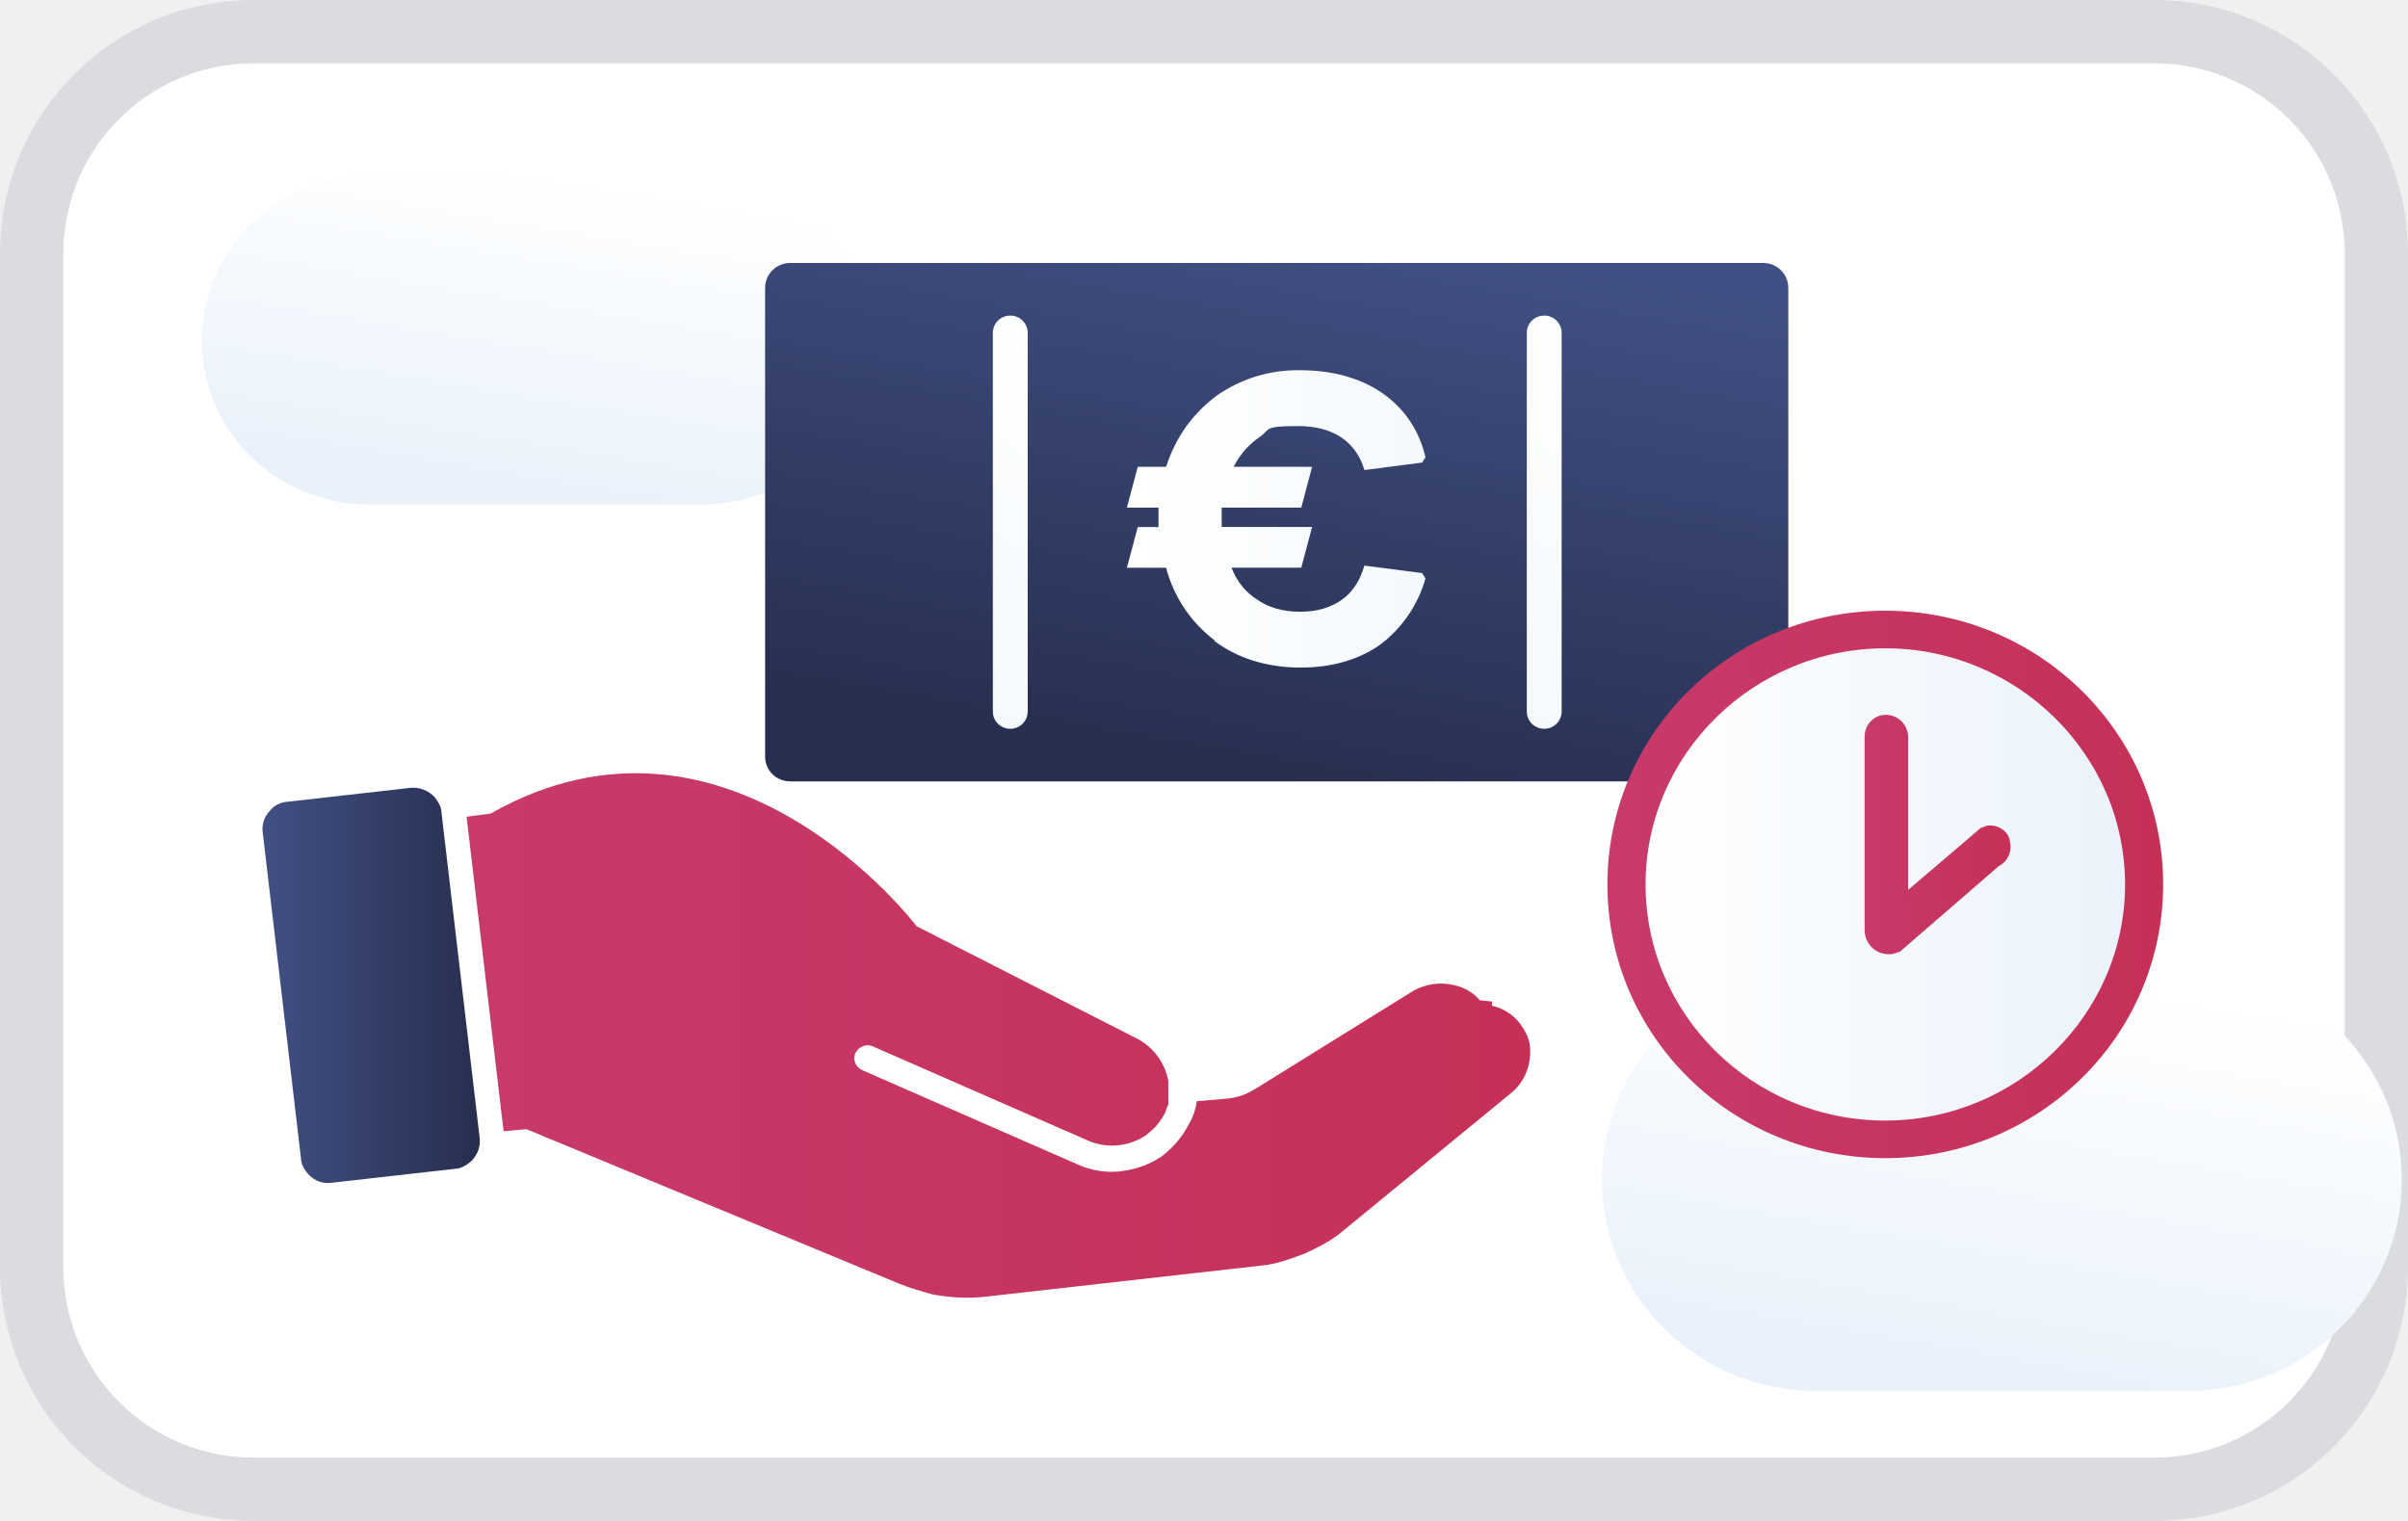
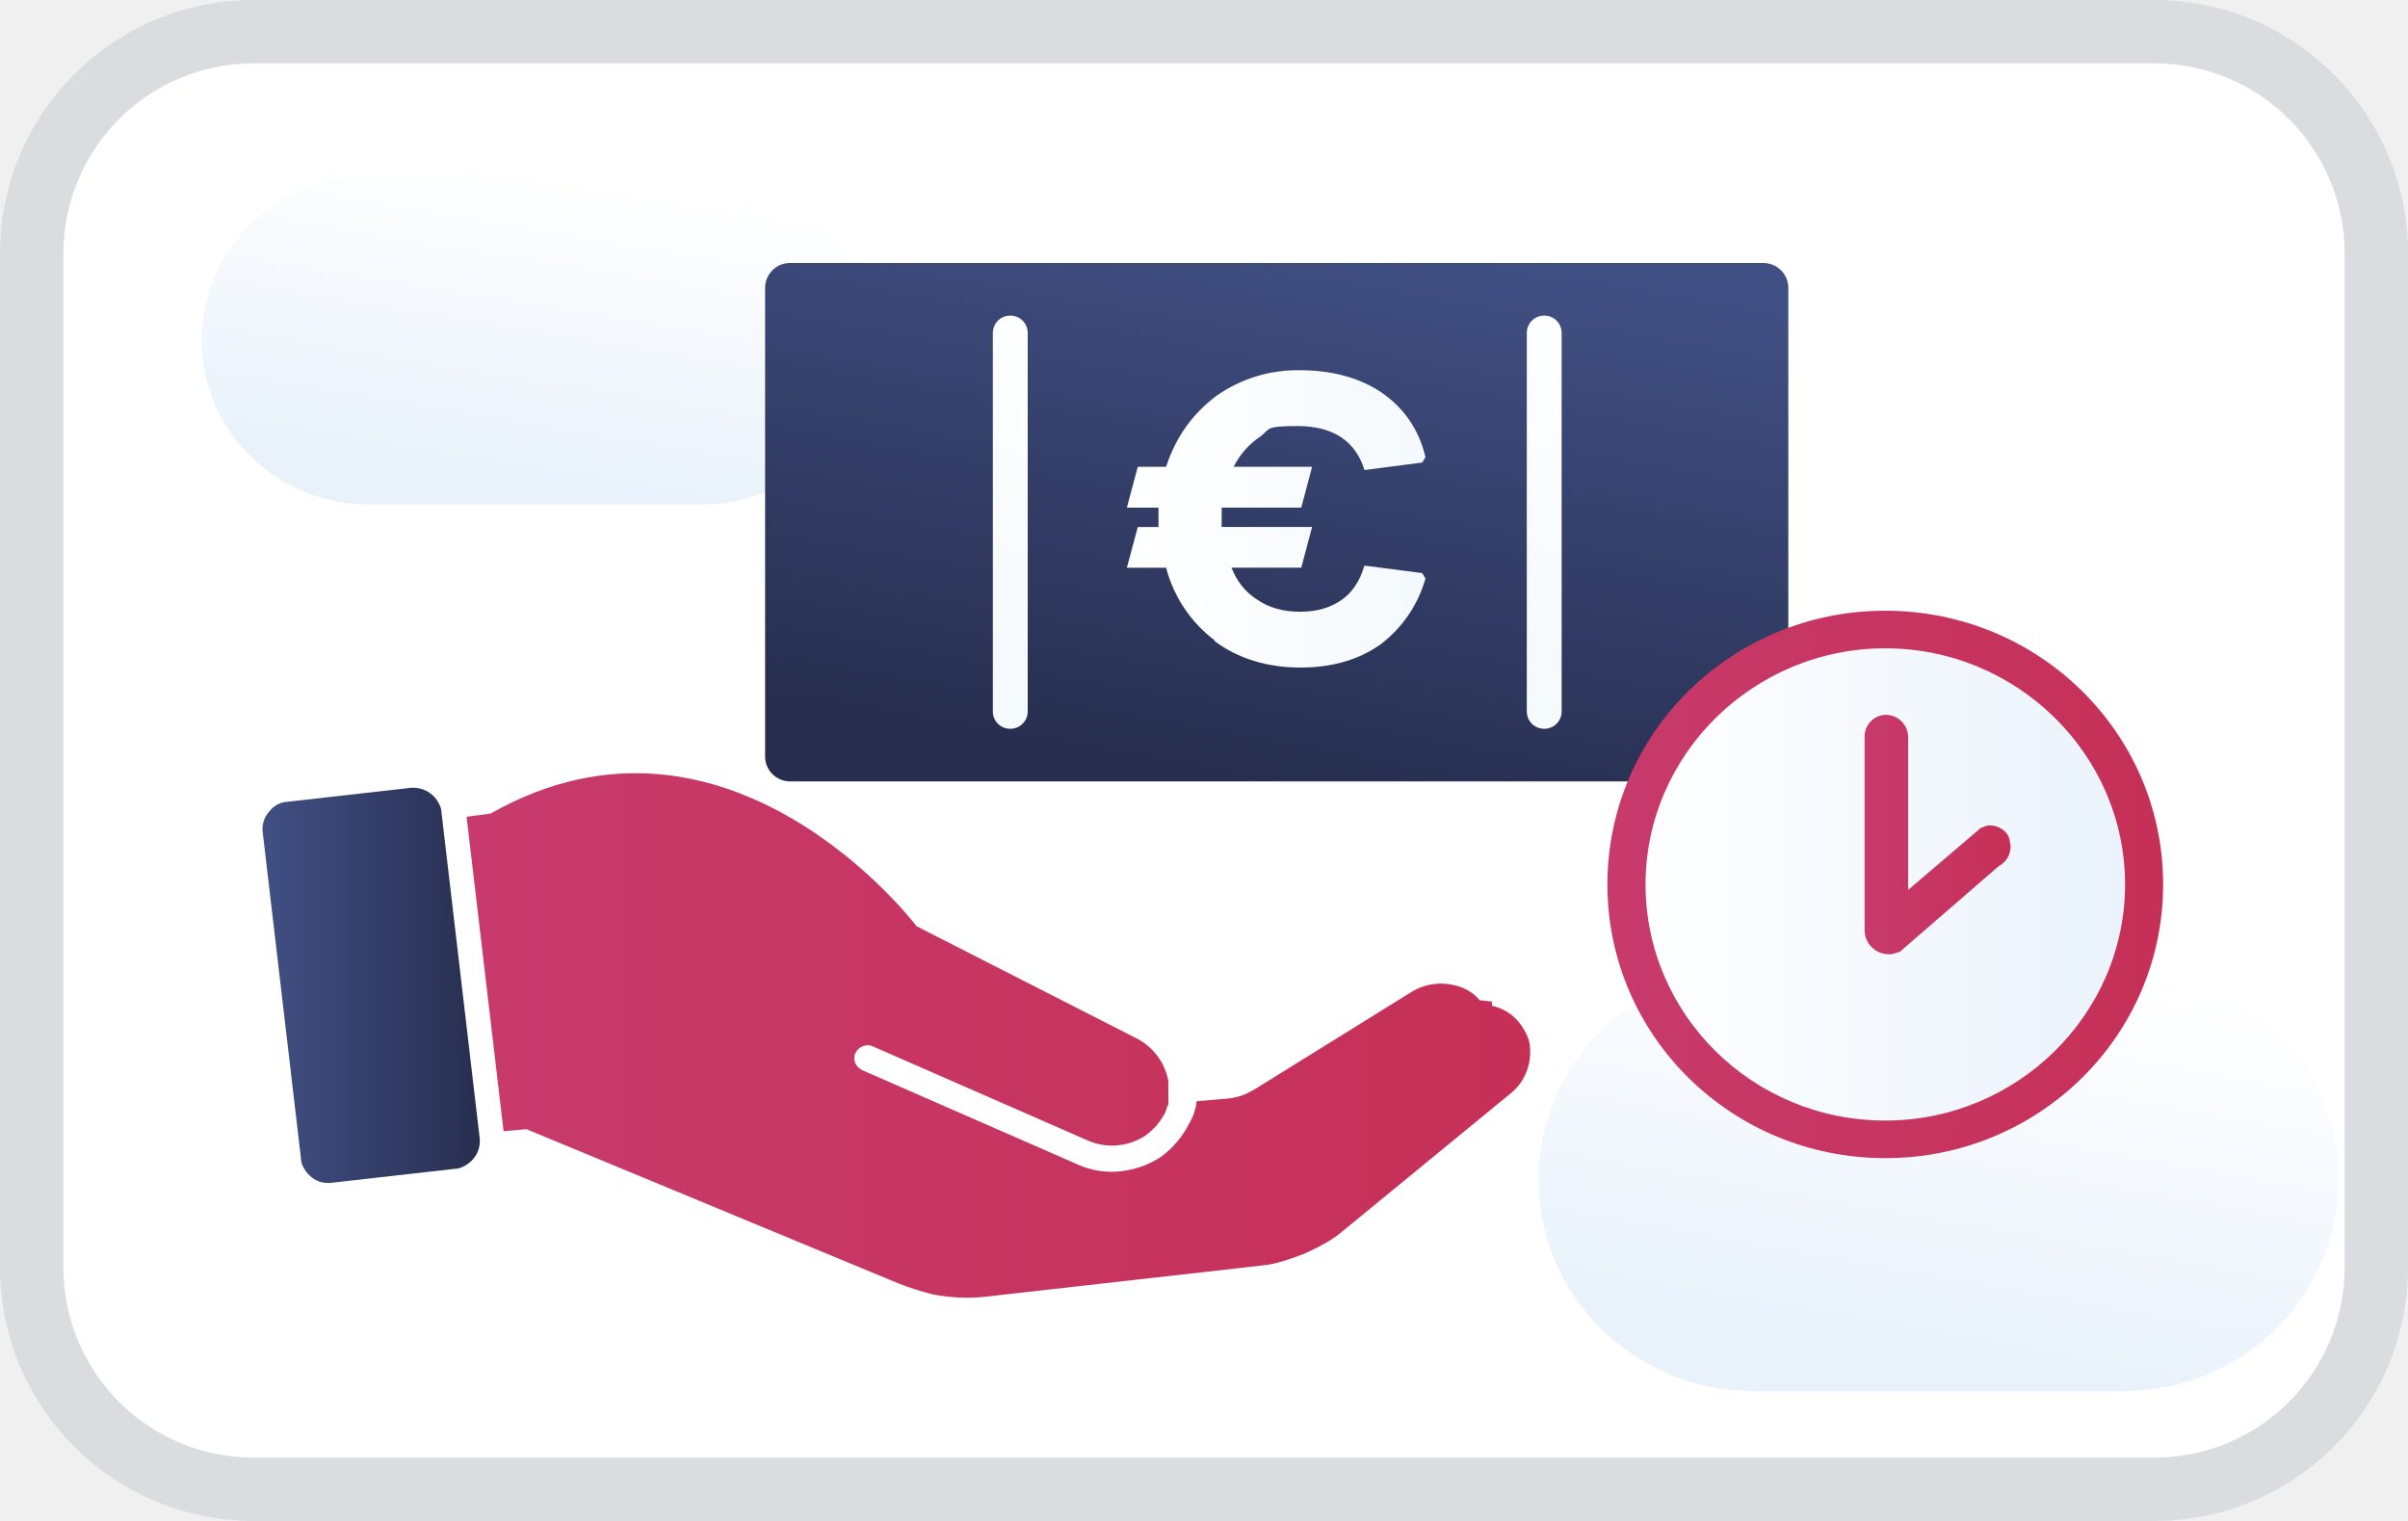
<svg xmlns="http://www.w3.org/2000/svg" width="38" height="24" viewBox="0 0 38 24" fill="none" role="img" aria-labelledby="pi-unzerprepayment">
  <rect x=".5" y=".5" width="37" height="23" rx="3.5" fill="#fff" />
  <rect x=".5" y=".5" width="37" height="23" rx="3.5" stroke="#DBDCE0" />
  <path d="M5.815 2.777h5.262c1.444 0 2.63 1.152 2.63 2.592 0 1.422-1.168 2.591-2.63 2.591H5.815c-1.444 0-2.631-1.152-2.631-2.591 0-1.423 1.17-2.592 2.631-2.592z" fill="url(#pi-paint0_linear_9979_46469)" />
-   <path d="M28.668 15.277h5.847c1.874 0 3.387 1.49 3.387 3.337 0 1.846-1.513 3.336-3.387 3.336h-5.847c-1.874 0-3.387-1.49-3.387-3.336 0-1.847 1.513-3.337 3.387-3.337z" fill="url(#pi-paint1_linear_9979_46469)" />
-   <path d="M27.826 4.15H12.47a.393.393 0 00-.396.389v7.401c0 .216.177.39.396.39h15.356a.392.392 0 00.395-.39V4.54a.393.393 0 00-.395-.39z" fill="url(#pi-paint2_linear_9979_46469)" />
+   <path d="M27.668 15.277h5.847c1.874 0 3.387 1.49 3.387 3.337 0 1.846-1.513 3.336-3.387 3.336h-5.847c-1.874 0-3.387-1.49-3.387-3.336 0-1.847 1.513-3.337 3.387-3.337z" fill="url(#pi-paint1_linear_9979_46469)" />
+   <path d="M27.826 4.15H12.47a.393.393 0 00-.396.389v7.401c0 .216.177.39.396.39h15.356a.392.392 0 00.395-.39v-7.4a.393.393 0 00-.395-.39z" fill="url(#pi-paint2_linear_9979_46469)" />
  <path d="M16.218 5.25a.273.273 0 00-.275-.27.273.273 0 00-.275.27v5.979c0 .15.123.271.275.271a.273.273 0 00.275-.271V5.25z" fill="url(#pi-paint3_linear_9979_46469)" />
  <path d="M24.644 5.25a.273.273 0 00-.275-.27.273.273 0 00-.275.27v5.979c0 .15.123.271.275.271a.273.273 0 00.275-.271V5.25z" fill="url(#pi-paint4_linear_9979_46469)" />
-   <path d="M19.176 10.111a2.107 2.107 0 01-.774-1.152h-.619l.172-.643h.327V8.01h-.499l.172-.644h.447c.155-.474.413-.83.791-1.118a2.227 2.227 0 011.324-.406c.499 0 .946.119 1.29.356.344.237.585.576.688 1.016l-.052.085-.911.118c-.138-.457-.499-.694-1.05-.694-.55 0-.429.05-.6.17-.173.118-.31.27-.414.473h1.238l-.171.644h-1.256v.305h1.427l-.171.643h-1.101c.086.22.223.39.413.509.172.118.395.186.67.186.276 0 .482-.068.654-.186.172-.119.292-.305.36-.542l.912.118.052.085a1.978 1.978 0 01-.722 1.05c-.344.237-.757.356-1.256.356-.498 0-.98-.136-1.358-.424h.017z" fill="url(#pi-paint5_linear_9979_46469)" />
+   <path d="M19.176 10.111a2.107 2.107 0 01-.774-1.152h-.619l.172-.643h.327V8.01h-.499l.172-.644h.447c.155-.474.413-.83.791-1.118a2.227 2.227 0 011.324-.406c.499 0 .946.119 1.29.356.344.237.585.576.688 1.016l-.052.085-.911.118c-.138-.457-.499-.694-1.05-.694-.55 0-.429.05-.6.17a1.24 1.24 0 00-.414.473h1.238l-.171.644h-1.256v.305h1.427l-.171.643h-1.101c.086.22.223.39.413.509.172.118.395.186.67.186.276 0 .482-.068.654-.186.172-.119.292-.305.36-.542l.912.118.052.085a1.978 1.978 0 01-.722 1.05c-.344.237-.757.356-1.256.356-.498 0-.98-.136-1.358-.424h.017z" fill="url(#pi-paint5_linear_9979_46469)" />
  <path d="M6.486 12.431l-1.944.22a.385.385 0 00-.292.153.405.405 0 00-.103.339l.602 5.132c0 .118.086.237.172.305a.414.414 0 00.31.084l1.942-.22c.104 0 .207-.067.276-.135a.433.433 0 00.12-.356l-.602-5.132c0-.085-.052-.17-.103-.237a.467.467 0 00-.396-.152h.018z" fill="url(#pi-paint6_linear_9979_46469)" />
-   <path d="M23.544 15.802c-.069 0-.138-.017-.19-.017a.733.733 0 00-.395-.237.892.892 0 00-.653.085l-2.373 1.473c-.241.153-.361.22-.654.237l-.395.034a.875.875 0 01-.12.356 1.47 1.47 0 01-.448.525 1.426 1.426 0 01-.602.22c-.223.034-.481 0-.705-.102l-3.404-1.49c-.104-.05-.155-.17-.104-.271.052-.102.172-.152.276-.102l3.404 1.49a.955.955 0 00.895-.084c.068-.05.12-.101.171-.152a1.41 1.41 0 00.138-.203c.017-.051.034-.102.052-.136v-.017-.068-.101-.017-.17a.95.95 0 00-.482-.66l-3.49-1.779s-2.958-3.912-6.724-1.778l-.378.05.584 4.963.361-.033 5.881 2.438c.172.068.344.12.533.17.276.05.55.068.843.034l4.35-.491c.207-.017.448-.102.671-.187.224-.101.447-.22.602-.355l2.665-2.185c.207-.17.31-.44.293-.695 0-.135-.07-.27-.155-.39a.763.763 0 00-.447-.287v-.068z" fill="url(#pi-paint7_linear_9979_46469)" />
+   <path d="M23.544 15.802c-.069 0-.138-.017-.19-.017a.733.733 0 00-.395-.237.892.892 0 00-.653.085l-2.373 1.473c-.241.153-.361.22-.654.237l-.395.034a.875.875 0 01-.12.356 1.47 1.47 0 01-.448.525 1.426 1.426 0 01-.602.22c-.223.034-.481 0-.705-.102l-3.404-1.49c-.104-.05-.155-.17-.104-.271.052-.102.172-.152.276-.102l3.404 1.49a.955.955 0 00.895-.084c.068-.05.12-.101.171-.152a1.41 1.41 0 00.138-.203c.017-.051.034-.102.052-.136v-.373a.95.95 0 00-.482-.66l-3.49-1.779s-2.958-3.912-6.724-1.778l-.378.05.584 4.963.361-.033 5.881 2.438c.172.068.344.12.533.17.276.05.55.068.843.034l4.35-.491c.207-.017.448-.102.671-.187.224-.101.447-.22.602-.355l2.665-2.185c.207-.17.31-.44.293-.695 0-.135-.07-.27-.155-.39a.763.763 0 00-.447-.287v-.068z" fill="url(#pi-paint7_linear_9979_46469)" />
  <path d="M29.786 17.902c2.25 0 4.075-1.797 4.075-4.014 0-2.217-1.824-4.014-4.075-4.014-2.251 0-4.076 1.797-4.076 4.014 0 2.217 1.825 4.014 4.076 4.014z" fill="url(#pi-paint8_linear_9979_46469)" />
  <path d="M29.751 9.637c-2.424 0-4.385 1.93-4.385 4.319 0 2.388 1.96 4.319 4.385 4.319s4.385-1.931 4.385-4.32c0-2.387-1.96-4.318-4.385-4.318zm0 8.045c-2.097 0-3.783-1.677-3.783-3.726 0-2.05 1.703-3.726 3.783-3.726 2.081 0 3.784 1.676 3.784 3.726s-1.703 3.726-3.784 3.726z" fill="url(#pi-paint9_linear_9979_46469)" />
-   <path d="M29.803 15.057a.379.379 0 01-.378-.373V11.62c0-.187.154-.34.326-.34a.353.353 0 01.361.34v2.422l1.153-.983h.017c.034-.017.069-.034.12-.034.138 0 .275.085.31.22 0 .034.017.068.017.12a.349.349 0 01-.19.304l-1.564 1.355h-.017c-.052.017-.086.034-.138.034h-.017z" fill="url(#pi-paint10_linear_9979_46469)" />
+   <path d="M29.803 15.057a.379.379 0 01-.378-.373V11.62a.34.34 0 01.326-.34.353.353 0 01.361.34v2.422l1.153-.983h.017a.25.25 0 01.12-.034c.138 0 .275.085.31.22 0 .034.017.068.017.12a.349.349 0 01-.19.304l-1.564 1.355h-.017c-.052.017-.086.034-.138.034h-.017z" fill="url(#pi-paint10_linear_9979_46469)" />
  <path d="M29.803 14.938a.262.262 0 01-.258-.254V11.62c0-.119.103-.22.224-.22.051 0 .12.016.154.067a.25.25 0 01.07.153v2.676l1.323-1.135h.069c.086 0 .172.05.206.135v.068a.22.22 0 01-.137.203l-1.565 1.355c-.034 0-.069.017-.103.017h.017z" fill="url(#pi-paint11_linear_9979_46469)" />
  <defs>
    <linearGradient id="pi-paint0_linear_9979_46469" x1="8.893" y1="2.743" x2="8.092" y2="7.642" gradientUnits="userSpaceOnUse">
      <stop stop-color="#fff" />
      <stop offset="1" stop-color="#E9F2FB" />
    </linearGradient>
    <linearGradient id="pi-paint1_linear_9979_46469" x1="32.211" y1="15.243" x2="31.108" y2="21.533" gradientUnits="userSpaceOnUse">
      <stop stop-color="#fff" />
      <stop offset="1" stop-color="#E9F2FB" />
    </linearGradient>
    <linearGradient id="pi-paint2_linear_9979_46469" x1="20.999" y1="3.54" x2="19.463" y2="12.304" gradientUnits="userSpaceOnUse">
      <stop stop-color="#415084" />
      <stop offset="1" stop-color="#272E4F" />
    </linearGradient>
    <linearGradient id="pi-paint3_linear_9979_46469" x1="18.076" y1="5.013" x2="14.221" y2="11.011" gradientUnits="userSpaceOnUse">
      <stop stop-color="#fff" />
      <stop offset="1" stop-color="#F4F9FD" />
    </linearGradient>
    <linearGradient id="pi-paint4_linear_9979_46469" x1="26.484" y1="5.013" x2="22.647" y2="11.011" gradientUnits="userSpaceOnUse">
      <stop stop-color="#fff" />
      <stop offset="1" stop-color="#F4F9FD" />
    </linearGradient>
    <linearGradient id="pi-paint5_linear_9979_46469" x1="17.783" y1="8.197" x2="22.512" y2="8.197" gradientUnits="userSpaceOnUse">
      <stop stop-color="#fff" />
      <stop offset="1" stop-color="#F4F9FD" />
    </linearGradient>
    <linearGradient id="pi-paint6_linear_9979_46469" x1="4.13" y1="15.548" x2="7.586" y2="15.548" gradientUnits="userSpaceOnUse">
      <stop stop-color="#415084" />
      <stop offset="1" stop-color="#272E4F" />
    </linearGradient>
    <linearGradient id="pi-paint7_linear_9979_46469" x1="7.397" y1="16.31" x2="24.163" y2="16.31" gradientUnits="userSpaceOnUse">
      <stop stop-color="#C73A6B" />
      <stop offset="1" stop-color="#C63057" />
    </linearGradient>
    <linearGradient id="pi-paint8_linear_9979_46469" x1="25.71" y1="13.888" x2="33.878" y2="13.888" gradientUnits="userSpaceOnUse">
      <stop stop-color="#fff" />
      <stop offset="1" stop-color="#E9F2FB" />
    </linearGradient>
    <linearGradient id="pi-paint9_linear_9979_46469" x1="25.366" y1="13.956" x2="34.136" y2="13.956" gradientUnits="userSpaceOnUse">
      <stop stop-color="#C73A6B" />
      <stop offset="1" stop-color="#C63057" />
    </linearGradient>
    <linearGradient id="pi-paint10_linear_9979_46469" x1="29.407" y1="13.16" x2="31.712" y2="13.16" gradientUnits="userSpaceOnUse">
      <stop stop-color="#C73A6B" />
      <stop offset="1" stop-color="#C63057" />
    </linearGradient>
    <linearGradient id="pi-paint11_linear_9979_46469" x1="29.528" y1="13.16" x2="31.591" y2="13.16" gradientUnits="userSpaceOnUse">
      <stop stop-color="#C73A6B" />
      <stop offset="1" stop-color="#C63057" />
    </linearGradient>
  </defs>
</svg>
